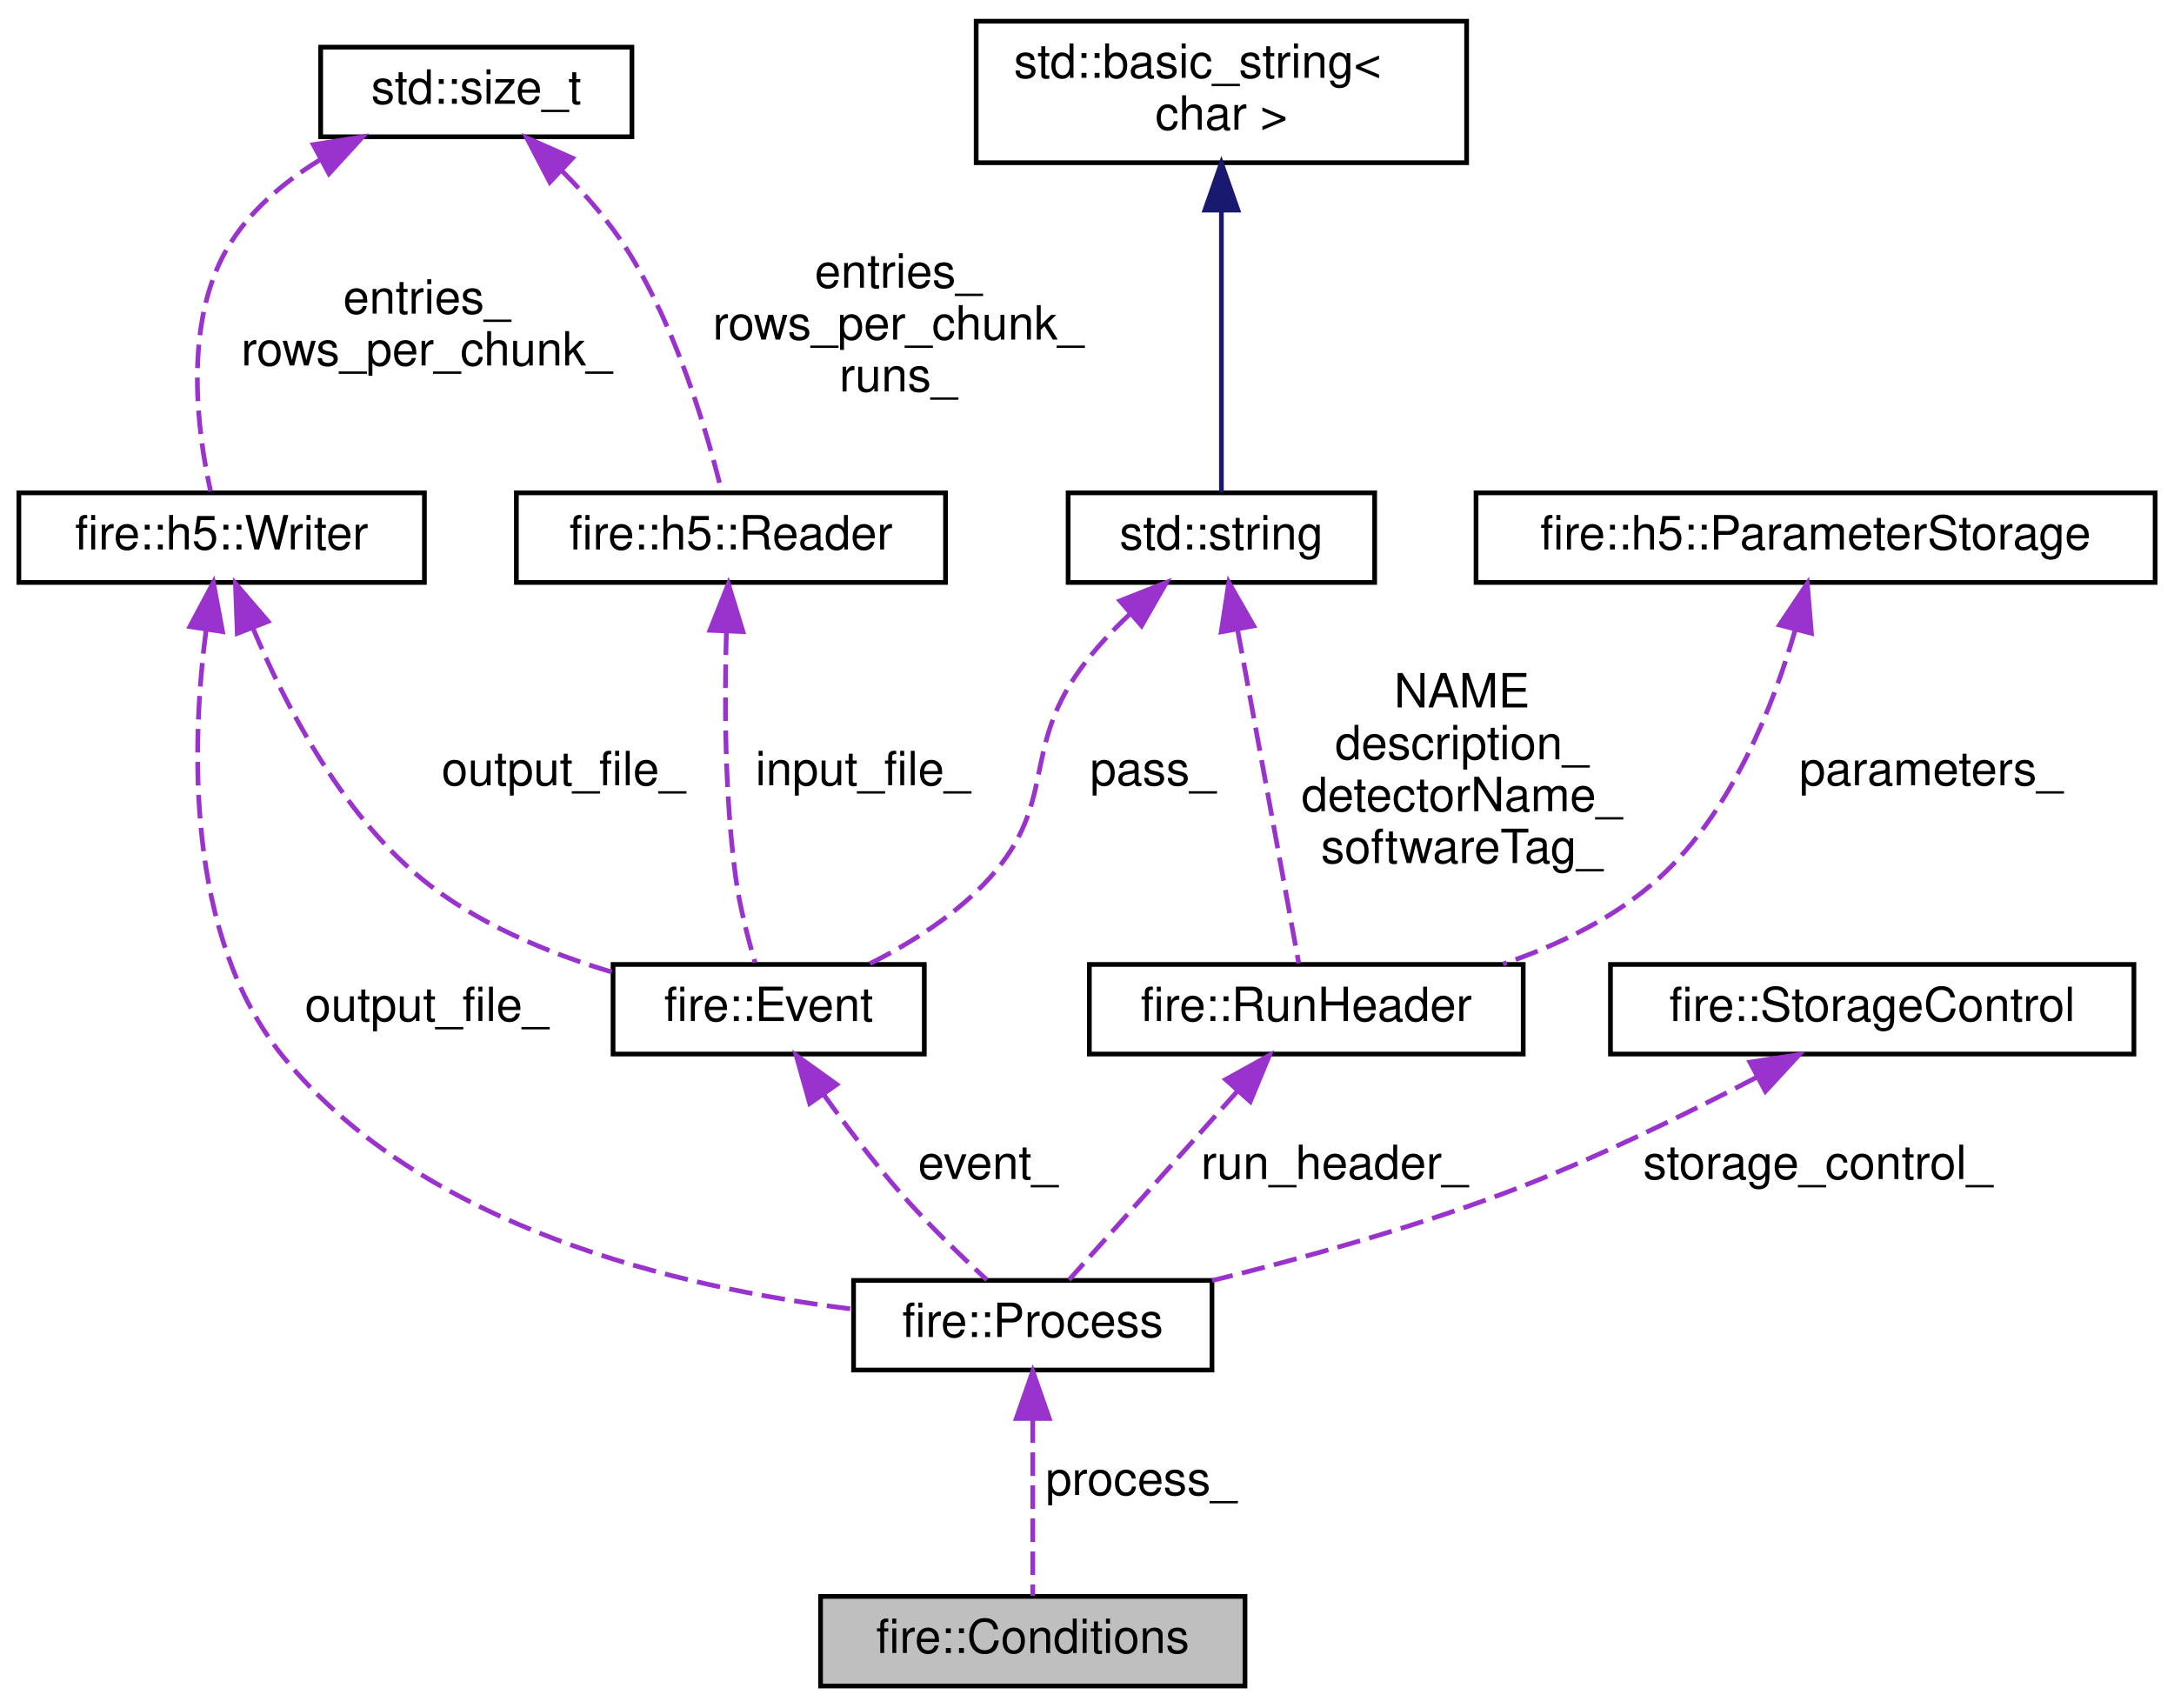
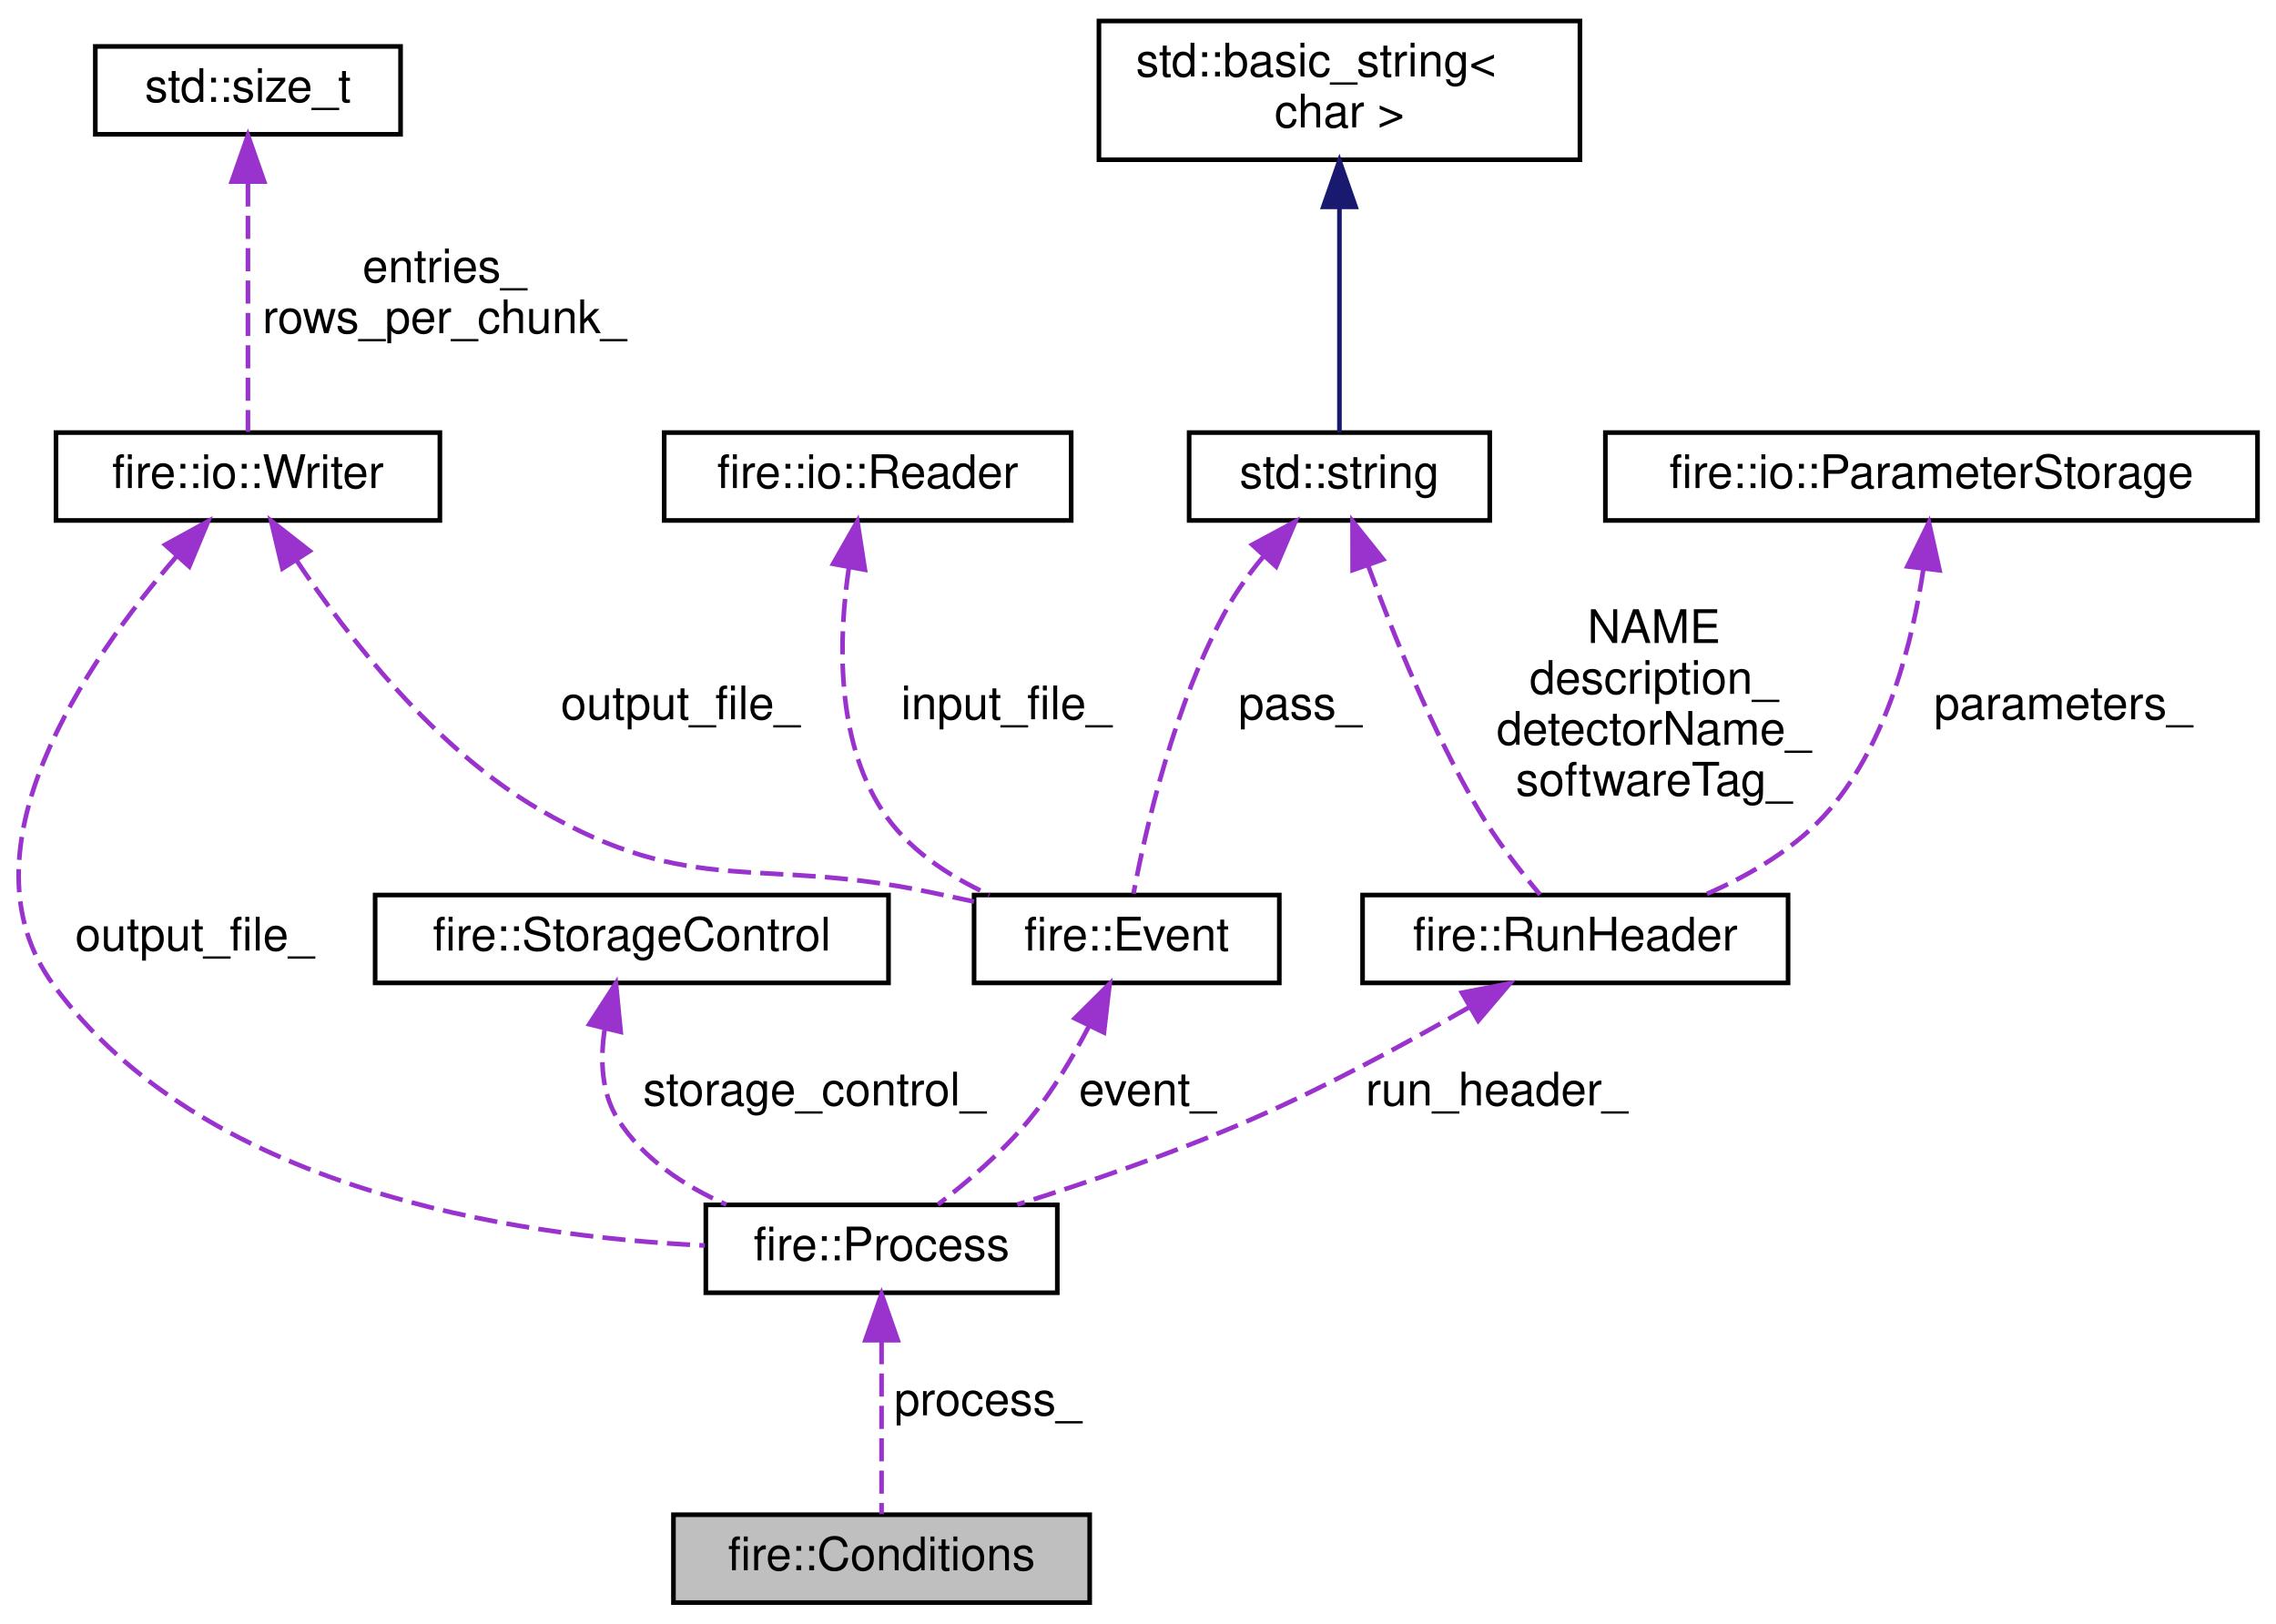
- <svg xmlns="http://www.w3.org/2000/svg" xmlns:xlink="http://www.w3.org/1999/xlink" width="461pt" height="362pt" viewBox="0.00 0.00 461.00 362.00">
-   <g id="graph0" class="graph" transform="scale(1 1) rotate(0) translate(4 358)">
+ <svg xmlns="http://www.w3.org/2000/svg" xmlns:xlink="http://www.w3.org/1999/xlink" width="492pt" height="351pt" viewBox="0.00 0.00 492.11 351.00">
+   <g id="graph0" class="graph" transform="scale(1 1) rotate(0) translate(4 347)">
    <g id="node1" class="node">
      <g id="a_node1">
        <a xlink:title="Container and cache for conditions and conditions providers.">
-           <polygon fill="#bfbfbf" stroke="black" points="170,-0.5 170,-19.5 260,-19.5 260,-0.5 170,-0.5" />
-           <text text-anchor="middle" x="215" y="-7.5" font-family="Helvetica,sans-Serif" font-size="10.00">fire::Conditions</text>
+           <polygon fill="#bfbfbf" stroke="black" points="141.61,-0.5 141.61,-19.5 231.61,-19.5 231.61,-0.5 141.61,-0.5" />
+           <text text-anchor="middle" x="186.61" y="-7.5" font-family="Helvetica,sans-Serif" font-size="10.00">fire::Conditions</text>
        </a>
      </g>
    </g>
    <g id="node2" class="node">
      <g id="a_node2">
        <a xlink:href="classfire_1_1Process.html" target="_top" xlink:title="The central object managing the data processing.">
-           <polygon fill="none" stroke="black" points="177,-67.5 177,-86.5 253,-86.5 253,-67.5 177,-67.5" />
-           <text text-anchor="middle" x="215" y="-74.5" font-family="Helvetica,sans-Serif" font-size="10.00">fire::Process</text>
+           <polygon fill="none" stroke="black" points="148.61,-67.5 148.61,-86.5 224.61,-86.5 224.61,-67.5 148.61,-67.5" />
+           <text text-anchor="middle" x="186.61" y="-74.5" font-family="Helvetica,sans-Serif" font-size="10.00">fire::Process</text>
        </a>
      </g>
    </g>
    <g id="edge1" class="edge">
-       <path fill="none" stroke="#9a32cd" stroke-dasharray="5,2" d="M215,-57.04C215,-44.67 215,-29.12 215,-19.63" />
-       <polygon fill="#9a32cd" stroke="#9a32cd" points="211.5,-57.23 215,-67.23 218.5,-57.23 211.5,-57.23" />
-       <text text-anchor="middle" x="238" y="-41" font-family="Helvetica,sans-Serif" font-size="10.00"> process_</text>
+       <path fill="none" stroke="#9a32cd" stroke-dasharray="5,2" d="M186.61,-57.04C186.61,-44.67 186.61,-29.12 186.61,-19.63" />
+       <polygon fill="#9a32cd" stroke="#9a32cd" points="183.11,-57.23 186.61,-67.23 190.11,-57.23 183.11,-57.23" />
+       <text text-anchor="middle" x="209.61" y="-41" font-family="Helvetica,sans-Serif" font-size="10.00"> process_</text>
    </g>
    <g id="node3" class="node">
      <g id="a_node3">
-         <a xlink:href="classfire_1_1h5_1_1Writer.html" target="_top" xlink:title="Write the fire DataSets into a deterministic structure in the output HDF5 data file.">
-           <polygon fill="none" stroke="black" points="0,-234.5 0,-253.5 86,-253.5 86,-234.5 0,-234.5" />
-           <text text-anchor="middle" x="43" y="-241.5" font-family="Helvetica,sans-Serif" font-size="10.00">fire::h5::Writer</text>
+         <a xlink:href="classfire_1_1io_1_1Writer.html" target="_top" xlink:title="Write the fire DataSets into a deterministic structure in the output HDF5 data file.">
+           <polygon fill="none" stroke="black" points="8.11,-234.5 8.11,-253.5 91.11,-253.5 91.11,-234.5 8.11,-234.5" />
+           <text text-anchor="middle" x="49.61" y="-241.5" font-family="Helvetica,sans-Serif" font-size="10.00">fire::io::Writer</text>
        </a>
      </g>
    </g>
    <g id="edge2" class="edge">
-       <path fill="none" stroke="#9a32cd" stroke-dasharray="5,2" d="M39.7,-224.37C36.61,-200.66 35.16,-159.69 56,-134 85.41,-97.75 139.89,-84.93 176.79,-80.42" />
-       <polygon fill="#9a32cd" stroke="#9a32cd" points="36.27,-225.14 41.25,-234.49 43.19,-224.07 36.27,-225.14" />
-       <text text-anchor="middle" x="86.5" y="-141.5" font-family="Helvetica,sans-Serif" font-size="10.00"> output_file_</text>
+       <path fill="none" stroke="#9a32cd" stroke-dasharray="5,2" d="M34.12,-226.66C14.68,-204.12 -13.69,-162.98 7.61,-134 39.81,-90.18 106.17,-79.7 148.42,-77.71" />
+       <polygon fill="#9a32cd" stroke="#9a32cd" points="31.72,-229.23 41.01,-234.33 36.93,-224.55 31.72,-229.23" />
+       <text text-anchor="middle" x="38.11" y="-141.5" font-family="Helvetica,sans-Serif" font-size="10.00"> output_file_</text>
    </g>
    <g id="node6" class="node">
      <g id="a_node6">
        <a xlink:href="classfire_1_1Event.html" target="_top" xlink:title="Event class for interfacing with processors.">
-           <polygon fill="none" stroke="black" points="126,-134.5 126,-153.5 192,-153.5 192,-134.5 126,-134.5" />
-           <text text-anchor="middle" x="159" y="-141.5" font-family="Helvetica,sans-Serif" font-size="10.00">fire::Event</text>
+           <polygon fill="none" stroke="black" points="206.61,-134.5 206.61,-153.5 272.61,-153.5 272.61,-134.5 206.61,-134.5" />
+           <text text-anchor="middle" x="239.61" y="-141.5" font-family="Helvetica,sans-Serif" font-size="10.00">fire::Event</text>
+         </a>
+       </g>
+     </g>
+     <g id="edge7" class="edge">
+       <path fill="none" stroke="#9a32cd" stroke-dasharray="5,2" d="M60.17,-225.77C71.18,-209.32 89.98,-185.16 112.61,-172 145.99,-152.58 159.84,-162.05 197.61,-154 200.53,-153.38 203.56,-152.73 206.6,-152.08" />
+       <polygon fill="#9a32cd" stroke="#9a32cd" points="57.07,-224.11 54.62,-234.42 62.96,-227.89 57.07,-224.11" />
+       <text text-anchor="middle" x="143.11" y="-191.5" font-family="Helvetica,sans-Serif" font-size="10.00"> output_file_</text>
+     </g>
+     <g id="node4" class="node">
+       <g id="a_node4">
+         <a target="_parent" xlink:href="http://en.cppreference.com/w/cpp/types/size_t.html" xlink:title=" ">
+           <polygon fill="none" stroke="black" points="16.61,-318 16.61,-337 82.61,-337 82.61,-318 16.61,-318" />
+           <text text-anchor="middle" x="49.61" y="-325" font-family="Helvetica,sans-Serif" font-size="10.00">std::size_t</text>
+         </a>
+       </g>
+     </g>
+     <g id="edge3" class="edge">
+       <path fill="none" stroke="#9a32cd" stroke-dasharray="5,2" d="M49.61,-307.38C49.61,-290.4 49.61,-266.37 49.61,-253.66" />
+       <polygon fill="#9a32cd" stroke="#9a32cd" points="46.11,-307.78 49.61,-317.78 53.11,-307.78 46.11,-307.78" />
+       <text text-anchor="middle" x="92.11" y="-286" font-family="Helvetica,sans-Serif" font-size="10.00"> entries_</text>
+       <text text-anchor="middle" x="92.11" y="-275" font-family="Helvetica,sans-Serif" font-size="10.00">rows_per_chunk_</text>
+     </g>
+     <g id="node5" class="node">
+       <g id="a_node5">
+         <a xlink:href="classfire_1_1StorageControl.html" target="_top" xlink:title="Isolation of voting system deciding if events should be kept.">
+           <polygon fill="none" stroke="black" points="77.11,-134.5 77.11,-153.5 188.11,-153.5 188.11,-134.5 77.11,-134.5" />
+           <text text-anchor="middle" x="132.61" y="-141.5" font-family="Helvetica,sans-Serif" font-size="10.00">fire::StorageControl</text>
+         </a>
+       </g>
+     </g>
+     <g id="edge4" class="edge">
+       <path fill="none" stroke="#9a32cd" stroke-dasharray="5,2" d="M126.72,-124.33C125.75,-117.79 126.03,-110.66 129.61,-105 135,-96.49 143.87,-90.61 153.04,-86.56" />
+       <polygon fill="#9a32cd" stroke="#9a32cd" points="123.41,-125.55 129.17,-134.44 130.21,-123.9 123.41,-125.55" />
+       <text text-anchor="middle" x="172.11" y="-108" font-family="Helvetica,sans-Serif" font-size="10.00"> storage_control_</text>
+     </g>
+     <g id="edge5" class="edge">
+       <path fill="none" stroke="#9a32cd" stroke-dasharray="5,2" d="M231.53,-125.28C228.05,-118.58 223.62,-111.11 218.61,-105 212.89,-98.03 205.2,-91.48 198.8,-86.58" />
+       <polygon fill="#9a32cd" stroke="#9a32cd" points="228.39,-126.83 235.92,-134.3 234.69,-123.77 228.39,-126.83" />
+       <text text-anchor="middle" x="244.11" y="-108" font-family="Helvetica,sans-Serif" font-size="10.00"> event_</text>
+     </g>
+     <g id="node7" class="node">
+       <g id="a_node7">
+         <a xlink:href="classfire_1_1io_1_1Reader.html" target="_top" xlink:title="Prototype for reading files within fire.">
+           <polygon fill="none" stroke="black" points="139.61,-234.5 139.61,-253.5 227.61,-253.5 227.61,-234.5 139.61,-234.5" />
+           <text text-anchor="middle" x="183.61" y="-241.5" font-family="Helvetica,sans-Serif" font-size="10.00">fire::io::Reader</text>
+         </a>
+       </g>
+     </g>
+     <g id="edge6" class="edge">
+       <path fill="none" stroke="#9a32cd" stroke-dasharray="5,2" d="M179.57,-224.47C177.29,-209.18 176.63,-187.54 186.61,-172 192.02,-163.57 200.94,-157.65 209.94,-153.55" />
+       <polygon fill="#9a32cd" stroke="#9a32cd" points="176.13,-225.11 181.38,-234.31 183.01,-223.84 176.13,-225.11" />
+       <text text-anchor="middle" x="213.61" y="-191.5" font-family="Helvetica,sans-Serif" font-size="10.00"> input_file_</text>
+     </g>
+     <g id="node8" class="node">
+       <g id="a_node8">
+         <a target="_parent" xlink:href="http://en.cppreference.com/w/cpp/string/basic_string.html" xlink:title=" ">
+           <polygon fill="none" stroke="black" points="253.11,-234.5 253.11,-253.5 318.11,-253.5 318.11,-234.5 253.11,-234.5" />
+           <text text-anchor="middle" x="285.61" y="-241.5" font-family="Helvetica,sans-Serif" font-size="10.00">std::string</text>
        </a>
      </g>
    </g>
    <g id="edge8" class="edge">
-       <path fill="none" stroke="#9a32cd" stroke-dasharray="5,2" d="M49.58,-224.95C56.25,-208.99 68.01,-186.11 85,-172 96.68,-162.3 112.14,-155.94 125.91,-151.84" />
-       <polygon fill="#9a32cd" stroke="#9a32cd" points="46.32,-223.69 45.93,-234.27 52.84,-226.24 46.32,-223.69" />
-       <text text-anchor="middle" x="115.5" y="-191.5" font-family="Helvetica,sans-Serif" font-size="10.00"> output_file_</text>
+       <path fill="none" stroke="#9a32cd" stroke-dasharray="5,2" d="M269.16,-226.69C266.37,-223.34 263.7,-219.7 261.61,-216 249.94,-195.32 243.68,-167.69 241.08,-153.78" />
+       <polygon fill="#9a32cd" stroke="#9a32cd" points="266.76,-229.25 276.09,-234.27 271.93,-224.53 266.76,-229.25" />
+       <text text-anchor="middle" x="277.11" y="-191.5" font-family="Helvetica,sans-Serif" font-size="10.00"> pass_</text>
    </g>
-     <g id="node4" class="node">
-       <g id="a_node4">
-         <a target="_parent" xlink:href="http://en.cppreference.com/w/cpp/types/size_t.html" xlink:title=" ">
-           <polygon fill="none" stroke="black" points="64,-329 64,-348 130,-348 130,-329 64,-329" />
-           <text text-anchor="middle" x="97" y="-336" font-family="Helvetica,sans-Serif" font-size="10.00">std::size_t</text>
+     <g id="node10" class="node">
+       <g id="a_node10">
+         <a xlink:href="classfire_1_1RunHeader.html" target="_top" xlink:title="Container for run parameters.">
+           <polygon fill="none" stroke="black" points="290.61,-134.5 290.61,-153.5 382.61,-153.5 382.61,-134.5 290.61,-134.5" />
+           <text text-anchor="middle" x="336.61" y="-141.5" font-family="Helvetica,sans-Serif" font-size="10.00">fire::RunHeader</text>
        </a>
      </g>
    </g>
-     <g id="edge3" class="edge">
-       <path fill="none" stroke="#9a32cd" stroke-dasharray="5,2" d="M63.94,-324.16C56.05,-319.34 48.59,-313.04 44,-305 34.81,-288.89 37.91,-266.18 40.66,-253.83" />
-       <polygon fill="#9a32cd" stroke="#9a32cd" points="62.44,-327.33 72.91,-328.99 65.76,-321.17 62.44,-327.33" />
-       <text text-anchor="middle" x="86.5" y="-291.5" font-family="Helvetica,sans-Serif" font-size="10.00"> entries_</text>
-       <text text-anchor="middle" x="86.5" y="-280.5" font-family="Helvetica,sans-Serif" font-size="10.00">rows_per_chunk_</text>
+     <g id="edge11" class="edge">
+       <path fill="none" stroke="#9a32cd" stroke-dasharray="5,2" d="M291.77,-224.89C297.12,-210.16 305.59,-189.09 315.61,-172 319.45,-165.44 324.7,-158.69 328.99,-153.58" />
+       <polygon fill="#9a32cd" stroke="#9a32cd" points="288.46,-223.76 288.44,-234.35 295.06,-226.08 288.46,-223.76" />
+       <text text-anchor="middle" x="353.61" y="-208" font-family="Helvetica,sans-Serif" font-size="10.00"> NAME</text>
+       <text text-anchor="middle" x="353.61" y="-197" font-family="Helvetica,sans-Serif" font-size="10.00">description_</text>
+       <text text-anchor="middle" x="353.61" y="-186" font-family="Helvetica,sans-Serif" font-size="10.00">detectorName_</text>
+       <text text-anchor="middle" x="353.61" y="-175" font-family="Helvetica,sans-Serif" font-size="10.00">softwareTag_</text>
    </g>
-     <g id="node7" class="node">
-       <g id="a_node7">
-         <a xlink:href="classfire_1_1h5_1_1Reader.html" target="_top" xlink:title="Reading a file generated by fire.">
-           <polygon fill="none" stroke="black" points="105.5,-234.5 105.5,-253.5 196.5,-253.5 196.5,-234.5 105.5,-234.5" />
-           <text text-anchor="middle" x="151" y="-241.5" font-family="Helvetica,sans-Serif" font-size="10.00">fire::h5::Reader</text>
-         </a>
-       </g>
-     </g>
-     <g id="edge7" class="edge">
-       <path fill="none" stroke="#9a32cd" stroke-dasharray="5,2" d="M115.23,-321.7C120.18,-316.73 125.22,-310.97 129,-305 139.57,-288.32 146.07,-265.83 149.06,-253.67" />
-       <polygon fill="#9a32cd" stroke="#9a32cd" points="112.59,-319.37 107.7,-328.77 117.39,-324.47 112.59,-319.37" />
-       <text text-anchor="middle" x="186.5" y="-297" font-family="Helvetica,sans-Serif" font-size="10.00"> entries_</text>
-       <text text-anchor="middle" x="186.5" y="-286" font-family="Helvetica,sans-Serif" font-size="10.00">rows_per_chunk_</text>
-       <text text-anchor="middle" x="186.5" y="-275" font-family="Helvetica,sans-Serif" font-size="10.00">runs_</text>
-     </g>
-     <g id="node5" class="node">
-       <g id="a_node5">
-         <a xlink:href="classfire_1_1StorageControl.html" target="_top" xlink:title="Isolation of voting system deciding if events should be kept.">
-           <polygon fill="none" stroke="black" points="337.5,-134.5 337.5,-153.5 448.5,-153.5 448.5,-134.5 337.5,-134.5" />
-           <text text-anchor="middle" x="393" y="-141.5" font-family="Helvetica,sans-Serif" font-size="10.00">fire::StorageControl</text>
-         </a>
-       </g>
-     </g>
-     <g id="edge4" class="edge">
-       <path fill="none" stroke="#9a32cd" stroke-dasharray="5,2" d="M368.39,-129.52C353.3,-121.63 333.4,-111.89 315,-105 294.96,-97.49 271.94,-91.13 253.05,-86.47" />
-       <polygon fill="#9a32cd" stroke="#9a32cd" points="367.08,-132.78 377.55,-134.39 370.36,-126.6 367.08,-132.78" />
-       <text text-anchor="middle" x="381.5" y="-108" font-family="Helvetica,sans-Serif" font-size="10.00"> storage_control_</text>
-     </g>
-     <g id="edge5" class="edge">
-       <path fill="none" stroke="#9a32cd" stroke-dasharray="5,2" d="M170.7,-125.86C175.51,-119.15 181.28,-111.53 187,-105 192.7,-98.5 199.7,-91.75 205.27,-86.62" />
-       <polygon fill="#9a32cd" stroke="#9a32cd" points="167.7,-124.03 164.83,-134.23 173.44,-128.05 167.7,-124.03" />
-       <text text-anchor="middle" x="205.5" y="-108" font-family="Helvetica,sans-Serif" font-size="10.00"> event_</text>
-     </g>
-     <g id="edge6" class="edge">
-       <path fill="none" stroke="#9a32cd" stroke-dasharray="5,2" d="M150.04,-224.11C149.61,-209.75 149.64,-189.55 152,-172 152.83,-165.86 154.58,-159.11 156.12,-153.89" />
-       <polygon fill="#9a32cd" stroke="#9a32cd" points="146.55,-224.36 150.45,-234.21 153.54,-224.07 146.55,-224.36" />
-       <text text-anchor="middle" x="179" y="-191.5" font-family="Helvetica,sans-Serif" font-size="10.00"> input_file_</text>
-     </g>
-     <g id="node8" class="node">
-       <g id="a_node8">
+     <g id="node9" class="node">
+       <g id="a_node9">
        <a target="_parent" xlink:href="http://en.cppreference.com/w/cpp/string/basic_string.html" xlink:title=" ">
-           <polygon fill="none" stroke="black" points="222.5,-234.5 222.5,-253.5 287.5,-253.5 287.5,-234.5 222.5,-234.5" />
-           <text text-anchor="middle" x="255" y="-241.5" font-family="Helvetica,sans-Serif" font-size="10.00">std::string</text>
+           <polygon fill="none" stroke="black" points="233.61,-312.5 233.61,-342.5 337.61,-342.5 337.61,-312.5 233.61,-312.5" />
+           <text text-anchor="start" x="241.61" y="-330.5" font-family="Helvetica,sans-Serif" font-size="10.00">std::basic_string&lt;</text>
+           <text text-anchor="middle" x="285.61" y="-319.5" font-family="Helvetica,sans-Serif" font-size="10.00"> char &gt;</text>
        </a>
      </g>
    </g>
    <g id="edge9" class="edge">
-       <path fill="none" stroke="#9a32cd" stroke-dasharray="5,2" d="M235.6,-227.8C231.77,-224.2 228.01,-220.19 225,-216 212.57,-198.7 220.18,-187.89 206,-172 198.98,-164.14 189.11,-157.98 180.22,-153.55" />
-       <polygon fill="#9a32cd" stroke="#9a32cd" points="233.49,-230.6 243.34,-234.5 238.07,-225.31 233.49,-230.6" />
-       <text text-anchor="middle" x="240.5" y="-191.5" font-family="Helvetica,sans-Serif" font-size="10.00"> pass_</text>
+       <path fill="none" stroke="midnightblue" d="M285.61,-302.25C285.61,-285.78 285.61,-264.99 285.61,-253.54" />
+       <polygon fill="midnightblue" stroke="midnightblue" points="282.11,-302.3 285.61,-312.3 289.11,-302.3 282.11,-302.3" />
    </g>
-     <g id="node10" class="node">
-       <g id="a_node10">
-         <a xlink:href="classfire_1_1RunHeader.html" target="_top" xlink:title="Container for run parameters.">
-           <polygon fill="none" stroke="black" points="227,-134.5 227,-153.5 319,-153.5 319,-134.5 227,-134.5" />
-           <text text-anchor="middle" x="273" y="-141.5" font-family="Helvetica,sans-Serif" font-size="10.00">fire::RunHeader</text>
+     <g id="edge10" class="edge">
+       <path fill="none" stroke="#9a32cd" stroke-dasharray="5,2" d="M313.51,-129.15C300.1,-121.45 282.72,-112.03 266.61,-105 250.22,-97.85 231.28,-91.38 215.95,-86.57" />
+       <polygon fill="#9a32cd" stroke="#9a32cd" points="312.09,-132.38 322.49,-134.4 315.62,-126.33 312.09,-132.38" />
+       <text text-anchor="middle" x="319.61" y="-108" font-family="Helvetica,sans-Serif" font-size="10.00"> run_header_</text>
+     </g>
+     <g id="node11" class="node">
+       <g id="a_node11">
+         <a xlink:href="classfire_1_1io_1_1ParameterStorage.html" target="_top" xlink:title="Provides dynamic parameter storage by interfacing between a map to variants storing parameters and a ...">
+           <polygon fill="none" stroke="black" points="343.11,-234.5 343.11,-253.5 484.11,-253.5 484.11,-234.5 343.11,-234.5" />
+           <text text-anchor="middle" x="413.61" y="-241.5" font-family="Helvetica,sans-Serif" font-size="10.00">fire::io::ParameterStorage</text>
        </a>
      </g>
    </g>
    <g id="edge12" class="edge">
-       <path fill="none" stroke="#9a32cd" stroke-dasharray="5,2" d="M258.45,-224.37C258.97,-221.57 259.5,-218.71 260,-216 264.13,-193.57 268.96,-167.15 271.4,-153.75" />
-       <polygon fill="#9a32cd" stroke="#9a32cd" points="254.96,-224.02 256.58,-234.49 261.84,-225.29 254.96,-224.02" />
-       <text text-anchor="middle" x="306" y="-208" font-family="Helvetica,sans-Serif" font-size="10.00"> NAME</text>
-       <text text-anchor="middle" x="306" y="-197" font-family="Helvetica,sans-Serif" font-size="10.00">description_</text>
-       <text text-anchor="middle" x="306" y="-186" font-family="Helvetica,sans-Serif" font-size="10.00">detectorName_</text>
-       <text text-anchor="middle" x="306" y="-175" font-family="Helvetica,sans-Serif" font-size="10.00">softwareTag_</text>
-     </g>
-     <g id="node9" class="node">
-       <g id="a_node9">
-         <a target="_parent" xlink:href="http://en.cppreference.com/w/cpp/string/basic_string.html" xlink:title=" ">
-           <polygon fill="none" stroke="black" points="203,-323.5 203,-353.5 307,-353.5 307,-323.5 203,-323.5" />
-           <text text-anchor="start" x="211" y="-341.5" font-family="Helvetica,sans-Serif" font-size="10.00">std::basic_string&lt;</text>
-           <text text-anchor="middle" x="255" y="-330.5" font-family="Helvetica,sans-Serif" font-size="10.00"> char &gt;</text>
-         </a>
-       </g>
-     </g>
-     <g id="edge10" class="edge">
-       <path fill="none" stroke="midnightblue" d="M255,-313.38C255,-293.74 255,-267.12 255,-253.62" />
-       <polygon fill="midnightblue" stroke="midnightblue" points="251.5,-313.45 255,-323.45 258.5,-313.45 251.5,-313.45" />
-     </g>
-     <g id="edge11" class="edge">
-       <path fill="none" stroke="#9a32cd" stroke-dasharray="5,2" d="M258.4,-126.63C247.05,-113.92 231.77,-96.8 222.7,-86.63" />
-       <polygon fill="#9a32cd" stroke="#9a32cd" points="255.91,-129.1 265.18,-134.23 261.13,-124.44 255.91,-129.1" />
-       <text text-anchor="middle" x="279" y="-108" font-family="Helvetica,sans-Serif" font-size="10.00"> run_header_</text>
-     </g>
-     <g id="node11" class="node">
-       <g id="a_node11">
-         <a xlink:href="classfire_1_1h5_1_1ParameterStorage.html" target="_top" xlink:title="Provides dynamic parameter storage by interfacing between a map to variants storing parameters and a ...">
-           <polygon fill="none" stroke="black" points="309,-234.5 309,-253.5 453,-253.5 453,-234.5 309,-234.5" />
-           <text text-anchor="middle" x="381" y="-241.5" font-family="Helvetica,sans-Serif" font-size="10.00">fire::h5::ParameterStorage</text>
-         </a>
-       </g>
-     </g>
-     <g id="edge13" class="edge">
-       <path fill="none" stroke="#9a32cd" stroke-dasharray="5,2" d="M376.7,-224.5C372.11,-208.58 363.32,-186.01 348,-172 338.71,-163.5 326.54,-157.63 314.72,-153.6" />
-       <polygon fill="#9a32cd" stroke="#9a32cd" points="373.34,-225.48 379.24,-234.28 380.12,-223.72 373.34,-225.48" />
-       <text text-anchor="middle" x="405.5" y="-191.5" font-family="Helvetica,sans-Serif" font-size="10.00"> parameters_</text>
+       <path fill="none" stroke="#9a32cd" stroke-dasharray="5,2" d="M411.87,-224.03C409.56,-208.46 404.16,-186.68 391.61,-172 384.56,-163.75 374.39,-157.79 364.72,-153.6" />
+       <polygon fill="#9a32cd" stroke="#9a32cd" points="408.41,-224.56 413.07,-234.07 415.36,-223.72 408.41,-224.56" />
+       <text text-anchor="middle" x="442.11" y="-191.5" font-family="Helvetica,sans-Serif" font-size="10.00"> parameters_</text>
    </g>
  </g>
</svg>
